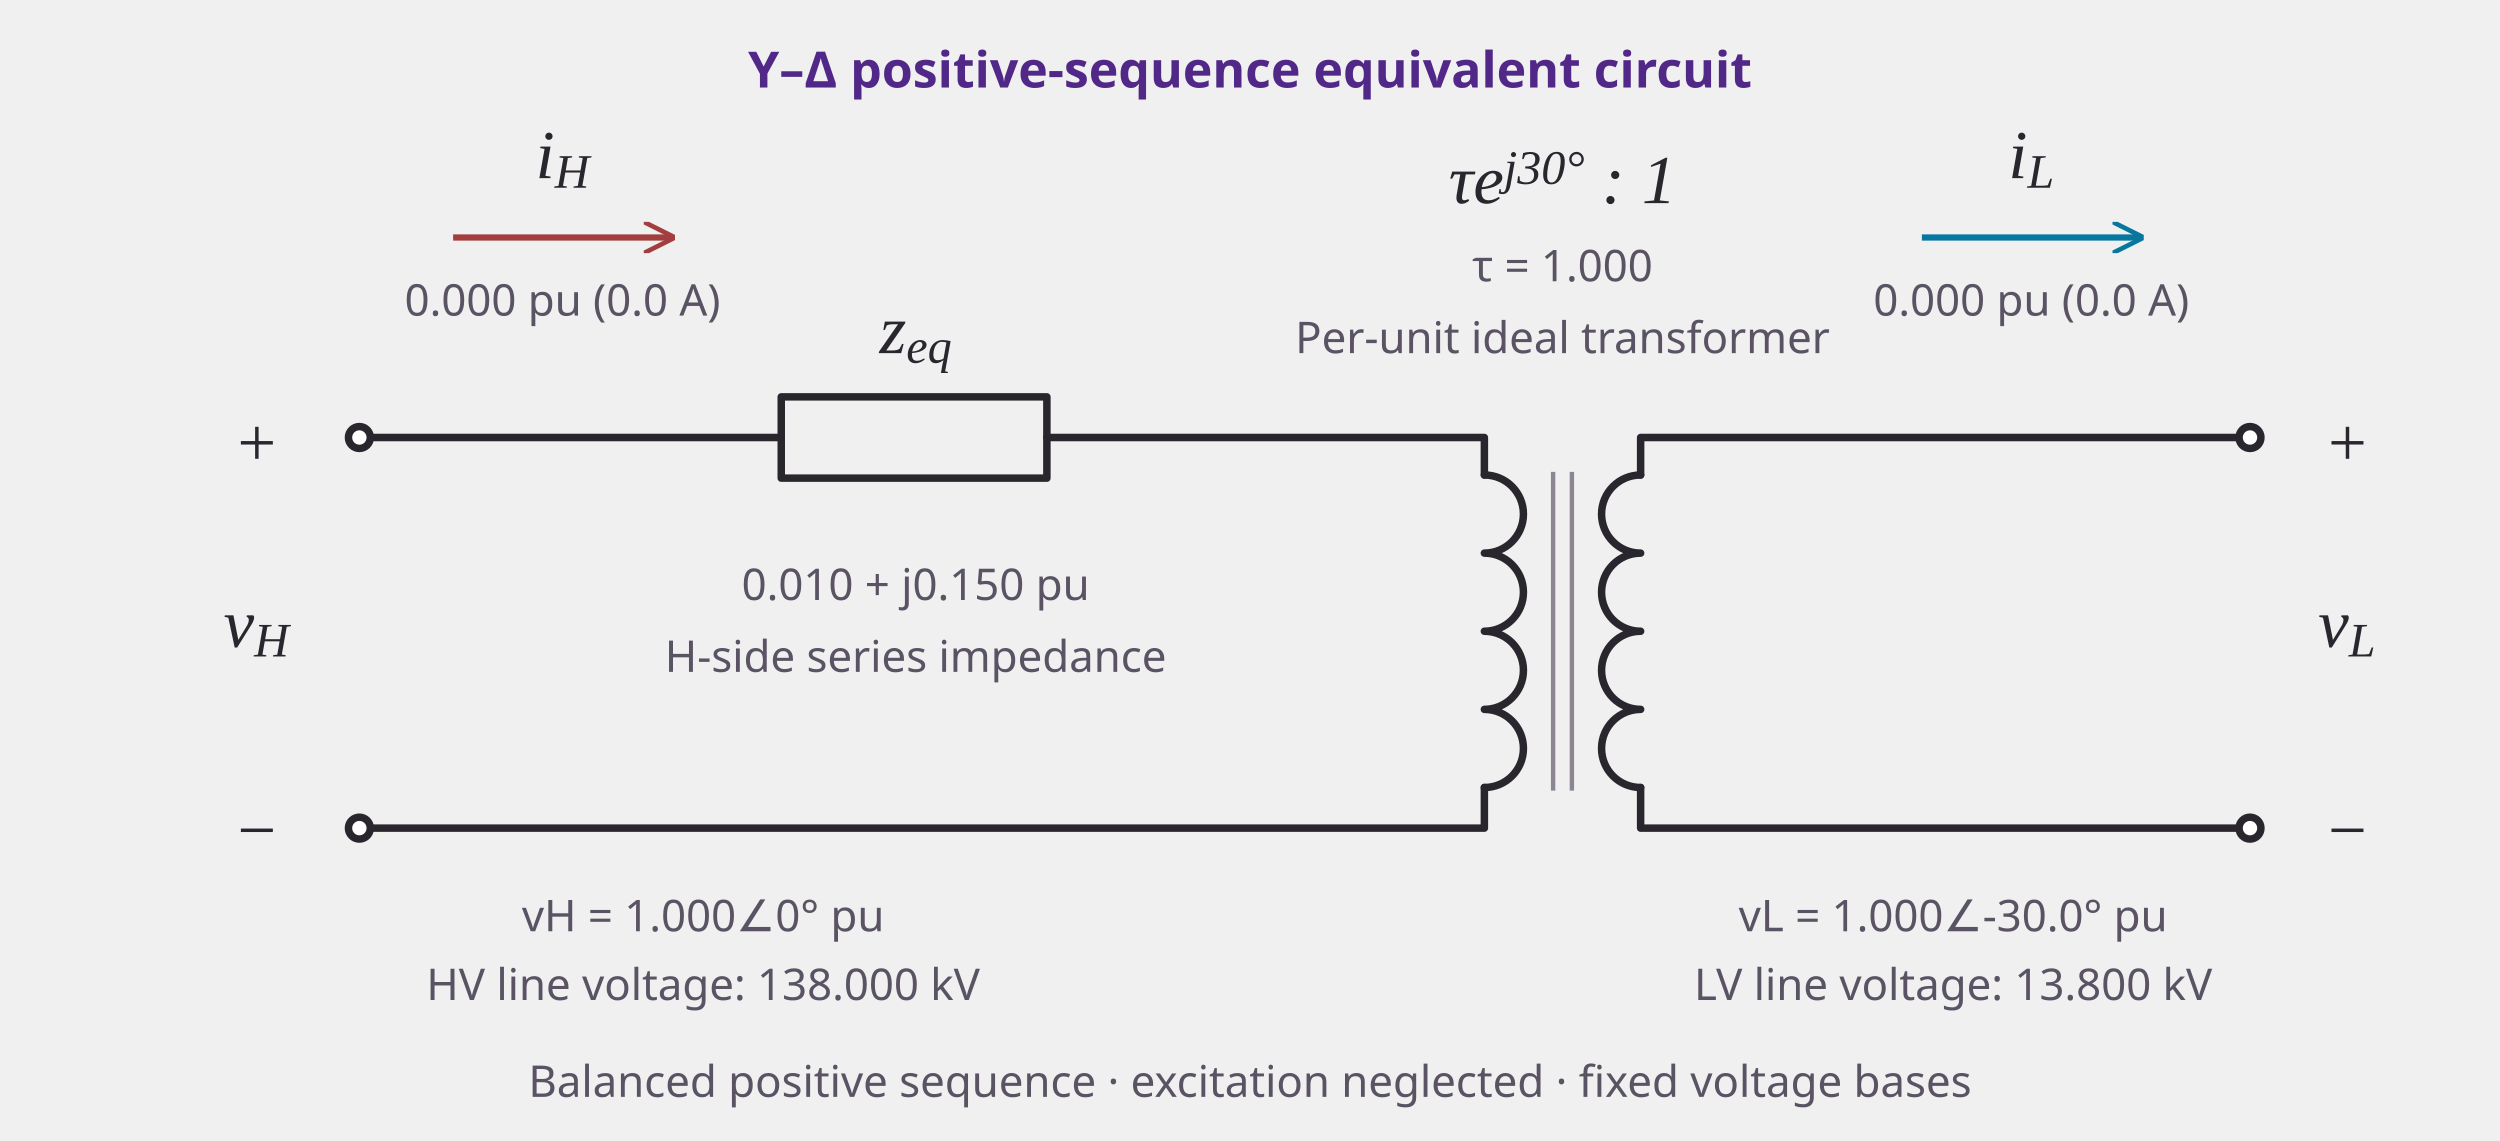
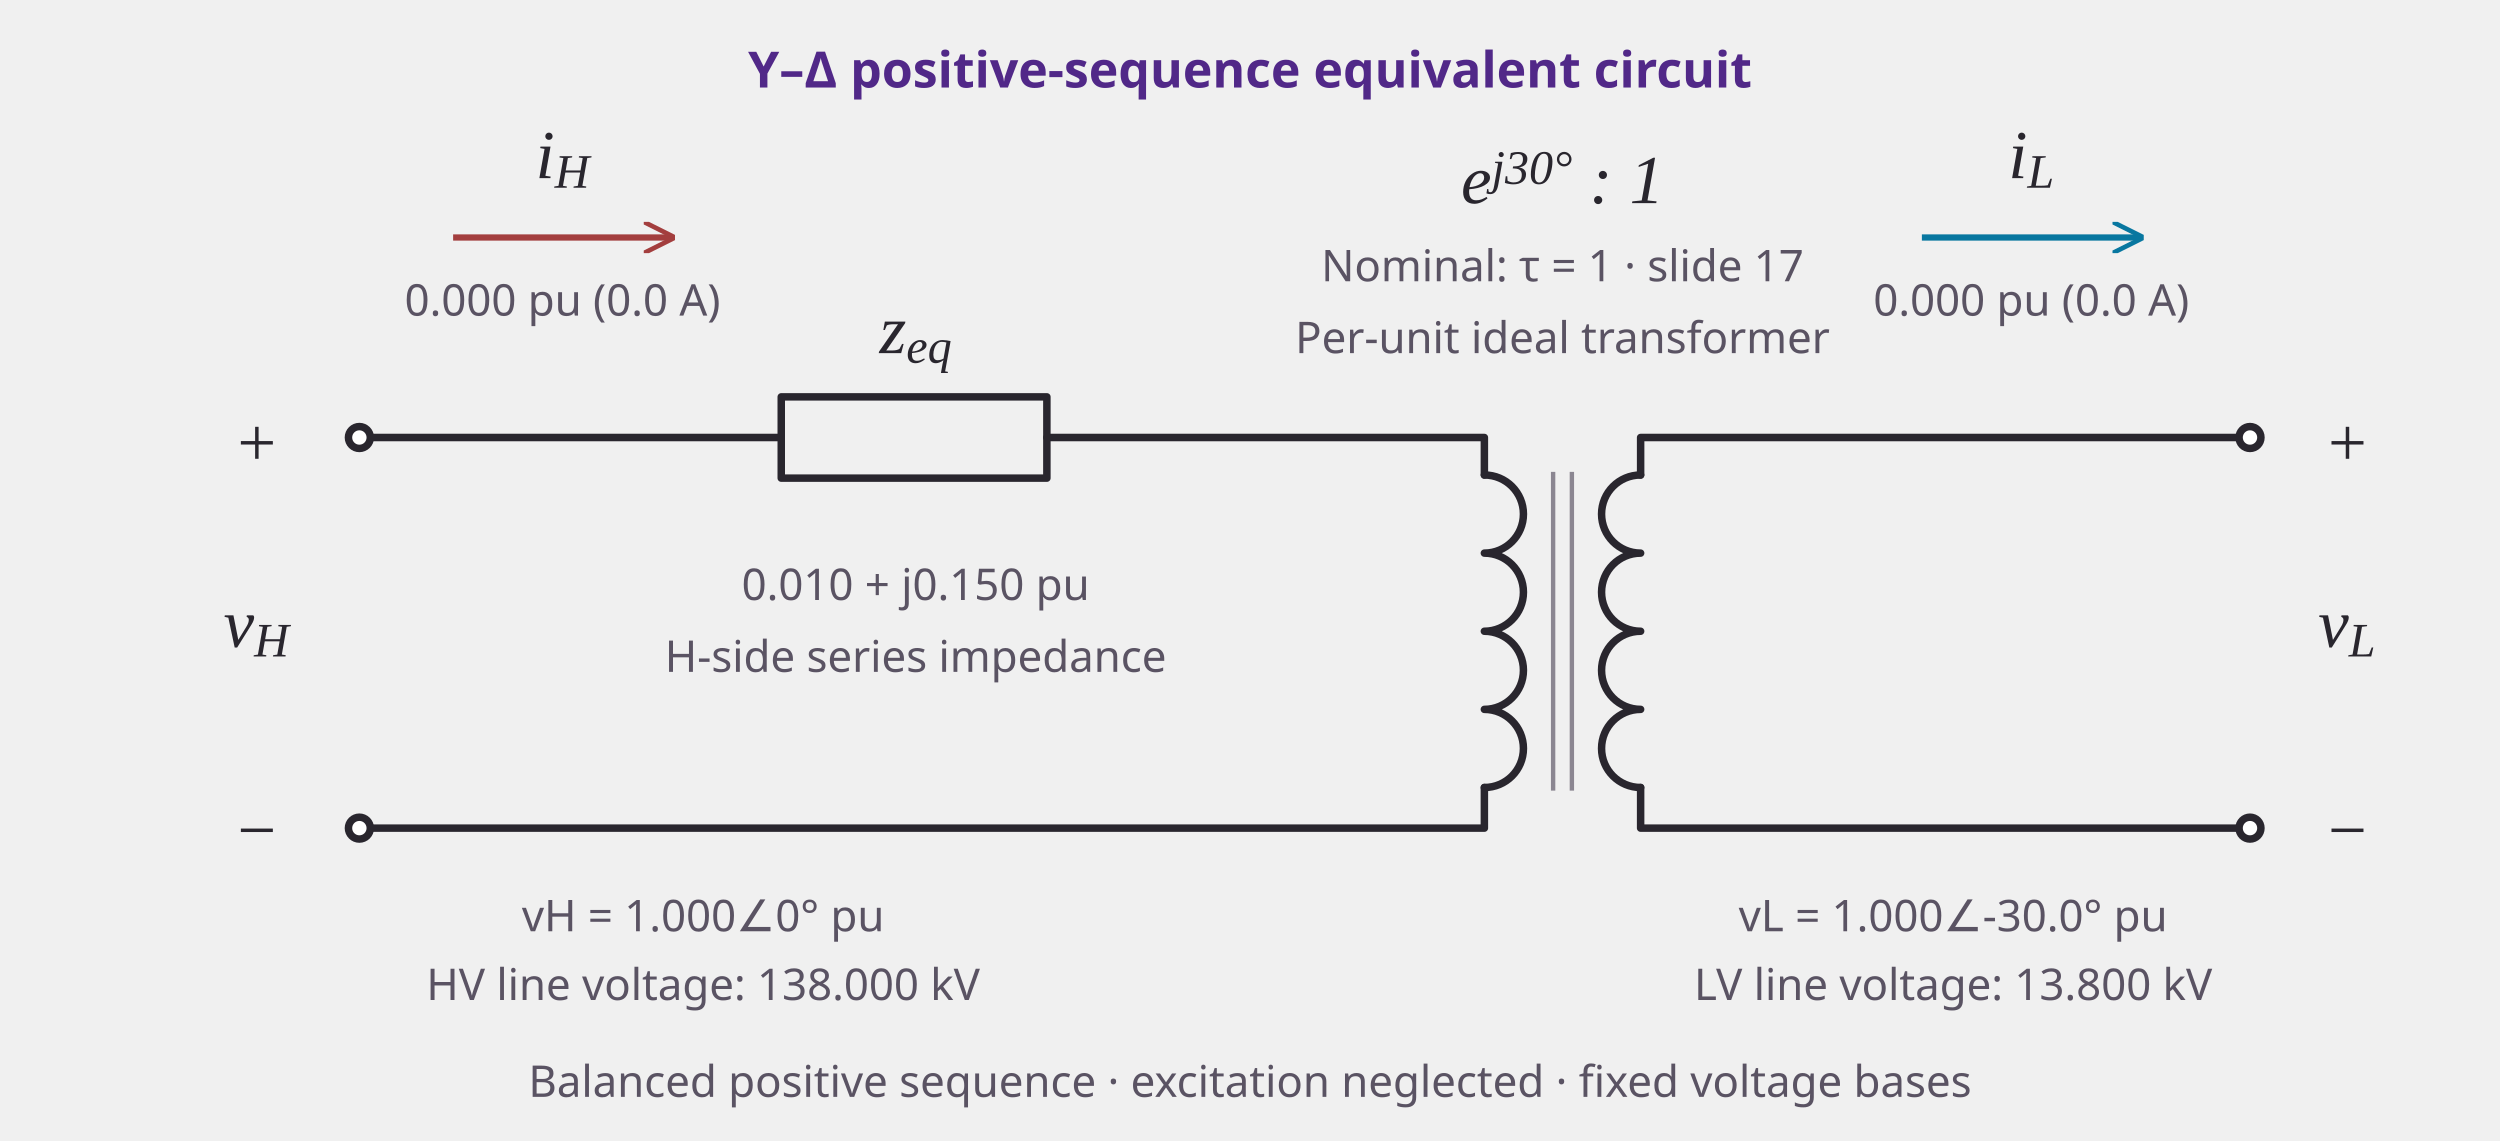
<svg xmlns="http://www.w3.org/2000/svg" viewBox="0 0 800 365" role="img">
  <style>.ed-wire{fill:none;stroke:#29262e;stroke-width:2.3;stroke-linecap:round;stroke-linejoin:round}.ed-axis{fill:none;stroke:#b9b1c3;stroke-width:1}.ed-text{font:14px system-ui,sans-serif;fill:#696273}.ed-label{font:16px system-ui,sans-serif;fill:#29262e}.ed-heading{font:600 17px system-ui,sans-serif;fill:#512888}.ed-math{font:italic 21px Georgia,"Times New Roman",serif;fill:#29262e}.ed-small{font:12px system-ui,sans-serif;fill:#696273}.ed-core{stroke:#8b8691;stroke-width:1.4;fill:none}.stage-circuit-wire{fill:none;stroke:#29262e;stroke-width:2.4;stroke-linecap:round;stroke-linejoin:round}.stage-circuit-core{fill:none;stroke:#8b8691;stroke-width:1.4}.stage-circuit-symbol{font:italic 22px Georgia,"Times New Roman",serif;fill:#29262e}.stage-circuit-value{font:14px system-ui,sans-serif;fill:#5a5363}.stage-circuit-heading{font:600 16px system-ui,sans-serif;fill:#512888}</style>
  <defs>
    <marker id="ed-transformer-network-purple" viewBox="0 0 10 10" refX="9" refY="5" markerWidth="5" markerHeight="5" orient="auto">
      <path d="M0 0L10 5L0 10Z" fill="#512888" />
    </marker>
    <marker id="ed-transformer-network-red" viewBox="0 0 10 10" refX="9" refY="5" markerWidth="5" markerHeight="5" orient="auto">
      <path d="M0 0L10 5L0 10Z" fill="#a33e3e" />
    </marker>
    <marker id="ed-transformer-network-blue" viewBox="0 0 10 10" refX="9" refY="5" markerWidth="5" markerHeight="5" orient="auto">
      <path d="M0 0L10 5L0 10Z" fill="#0877a0" />
    </marker>
    <marker id="ed-transformer-network-gold" viewBox="0 0 10 10" refX="9" refY="5" markerWidth="5" markerHeight="5" orient="auto">
      <path d="M0 0L10 5L0 10Z" fill="#b57813" />
    </marker>
    <marker id="ed-transformer-network-teal" viewBox="0 0 10 10" refX="9" refY="5" markerWidth="5" markerHeight="5" orient="auto">
      <path d="M0 0L10 5L0 10Z" fill="#087e75" />
    </marker>
  </defs>
  <defs>
    <marker id="stage-circuit-h-arrow" viewBox="0 0 10 10" refX="9" refY="5" markerWidth="5" markerHeight="5" orient="auto">
      <path d="M0 0L10 5L0 10" fill="none" stroke="#a33e3e" stroke-width="1.5" />
    </marker>
    <marker id="stage-circuit-l-arrow" viewBox="0 0 10 10" refX="9" refY="5" markerWidth="5" markerHeight="5" orient="auto">
      <path d="M0 0L10 5L0 10" fill="none" stroke="#0877a0" stroke-width="1.5" />
    </marker>
  </defs>
  <text x="400" y="28" text-anchor="middle" class="stage-circuit-heading">Y–Δ positive-sequence equivalent circuit</text>
  <g class="stage-circuit-wire">
    <path d="M115 140H250 M335 140H475V152 M475 252V265H115 M525 152V140H720 M525 252V265H720" />
    <rect x="250" y="127" width="85" height="26" />
    <path d="M475 152a12.5 12.5 0 0 1 0 25a12.5 12.5 0 0 1 0 25a12.5 12.5 0 0 1 0 25a12.5 12.5 0 0 1 0 25 M525 152a12.5 12.5 0 0 0 0 25a12.5 12.5 0 0 0 0 25a12.5 12.5 0 0 0 0 25a12.5 12.5 0 0 0 0 25" />
    <g fill="#fff">
      <circle cx="115" cy="140" r="3.5" />
      <circle cx="115" cy="265" r="3.5" />
      <circle cx="720" cy="140" r="3.5" />
      <circle cx="720" cy="265" r="3.5" />
    </g>
  </g>
  <path d="M497 151V253 M503 151V253" class="stage-circuit-core" />
  <path d="M145 76H215" fill="none" stroke="#a33e3e" stroke-width="2" marker-end="url(#stage-circuit-h-arrow)" />
  <path d="M615 76H685" fill="none" stroke="#0877a0" stroke-width="2" marker-end="url(#stage-circuit-l-arrow)" />
  <text x="180" y="57" text-anchor="middle" class="stage-circuit-symbol">i<tspan baseline-shift="sub" font-size="70%">H</tspan>
  </text>
  <text x="650" y="57" text-anchor="middle" class="stage-circuit-symbol">i<tspan baseline-shift="sub" font-size="70%">L</tspan>
  </text>
  <text x="180" y="101" text-anchor="middle" class="stage-circuit-value">0.000 pu (0.0 A)</text>
  <text x="650" y="101" text-anchor="middle" class="stage-circuit-value">0.000 pu (0.0 A)</text>
  <text x="293" y="113" text-anchor="middle" class="stage-circuit-symbol">z<tspan baseline-shift="sub" font-size="70%">eq</tspan>
  </text>
  <text x="293" y="192" text-anchor="middle" class="stage-circuit-value">0.010 + j0.150 pu</text>
  <text x="293" y="215" text-anchor="middle" class="stage-circuit-value">H-side series impedance</text>
-   <text x="500" y="65" text-anchor="middle" class="stage-circuit-symbol">τe<tspan baseline-shift="super" font-size="70%">j30°</tspan> : 1</text>
-   <text x="500" y="90" text-anchor="middle" class="stage-circuit-value">τ = 1.000</text>
+   <text x="500" y="65" text-anchor="middle" class="stage-circuit-symbol">e<tspan baseline-shift="super" font-size="70%">j30°</tspan> : 1</text>
+   <text x="500" y="90" text-anchor="middle" class="stage-circuit-value">Nominal: τ = 1 · slide 17</text>
  <text x="500" y="113" text-anchor="middle" class="stage-circuit-value">Per-unit ideal transformer</text>
  <text x="82" y="149" text-anchor="middle" class="stage-circuit-symbol">+</text>
  <text x="82" y="273" text-anchor="middle" class="stage-circuit-symbol">−</text>
  <text x="82" y="207" text-anchor="middle" class="stage-circuit-symbol">v<tspan baseline-shift="sub" font-size="70%">H</tspan>
  </text>
  <text x="751" y="149" text-anchor="middle" class="stage-circuit-symbol">+</text>
  <text x="751" y="273" text-anchor="middle" class="stage-circuit-symbol">−</text>
  <text x="751" y="207" text-anchor="middle" class="stage-circuit-symbol">v<tspan baseline-shift="sub" font-size="70%">L</tspan>
  </text>
  <text x="225" y="298" text-anchor="middle" class="stage-circuit-value">vH = 1.000∠0° pu</text>
  <text x="625" y="298" text-anchor="middle" class="stage-circuit-value">vL = 1.000∠-30.0° pu</text>
  <text x="225" y="320" text-anchor="middle" class="stage-circuit-value">HV line voltage: 138.000 kV</text>
  <text x="625" y="320" text-anchor="middle" class="stage-circuit-value">LV line voltage: 13.800 kV</text>
  <text x="400" y="351" text-anchor="middle" class="stage-circuit-value">Balanced positive sequence · excitation neglected · fixed voltage bases</text>
</svg>
